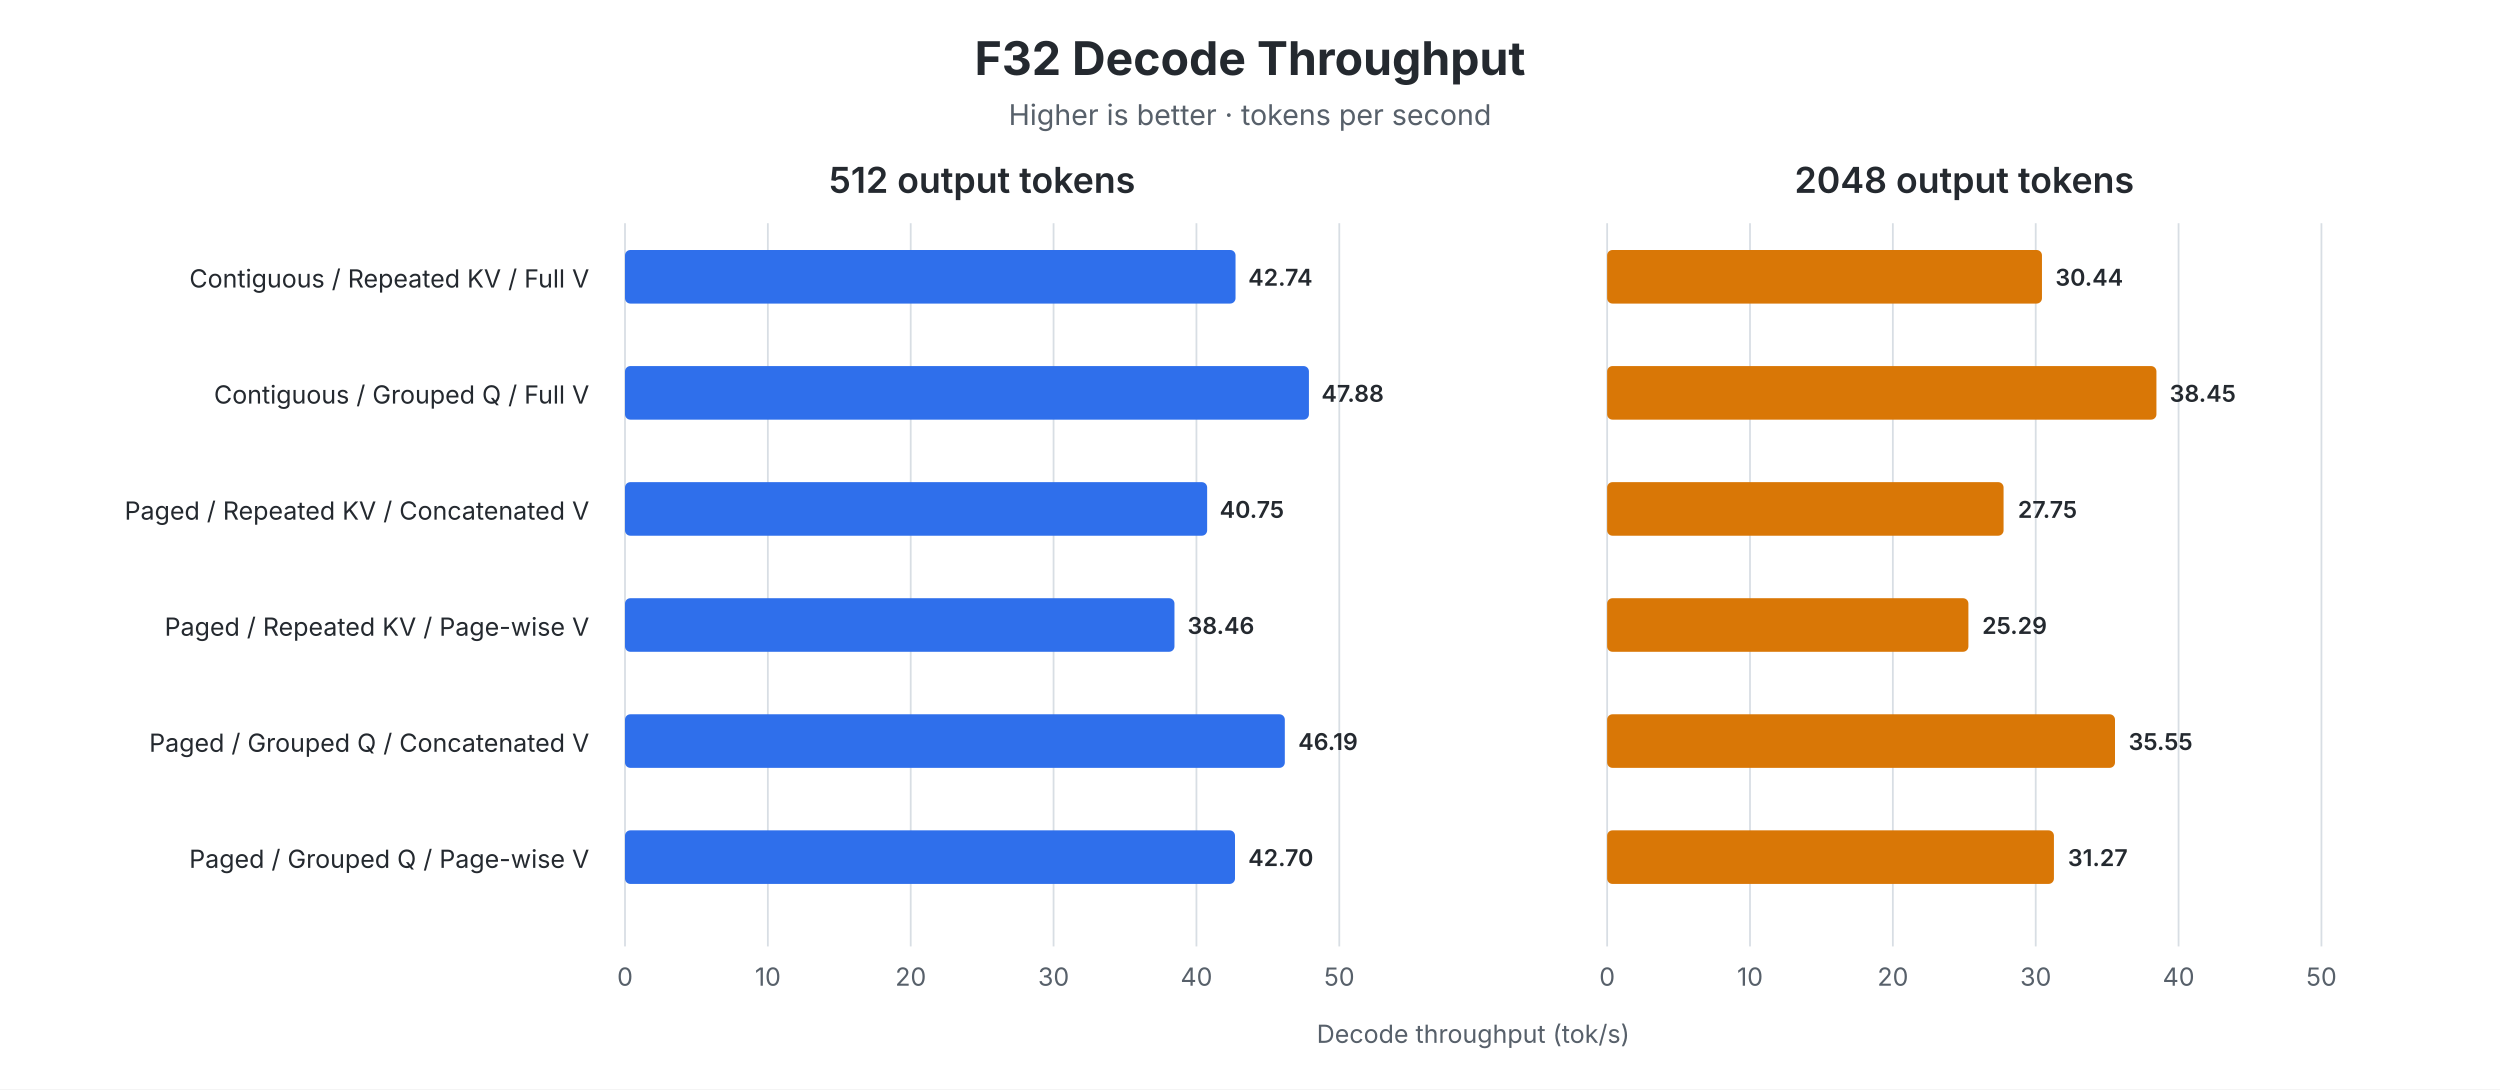
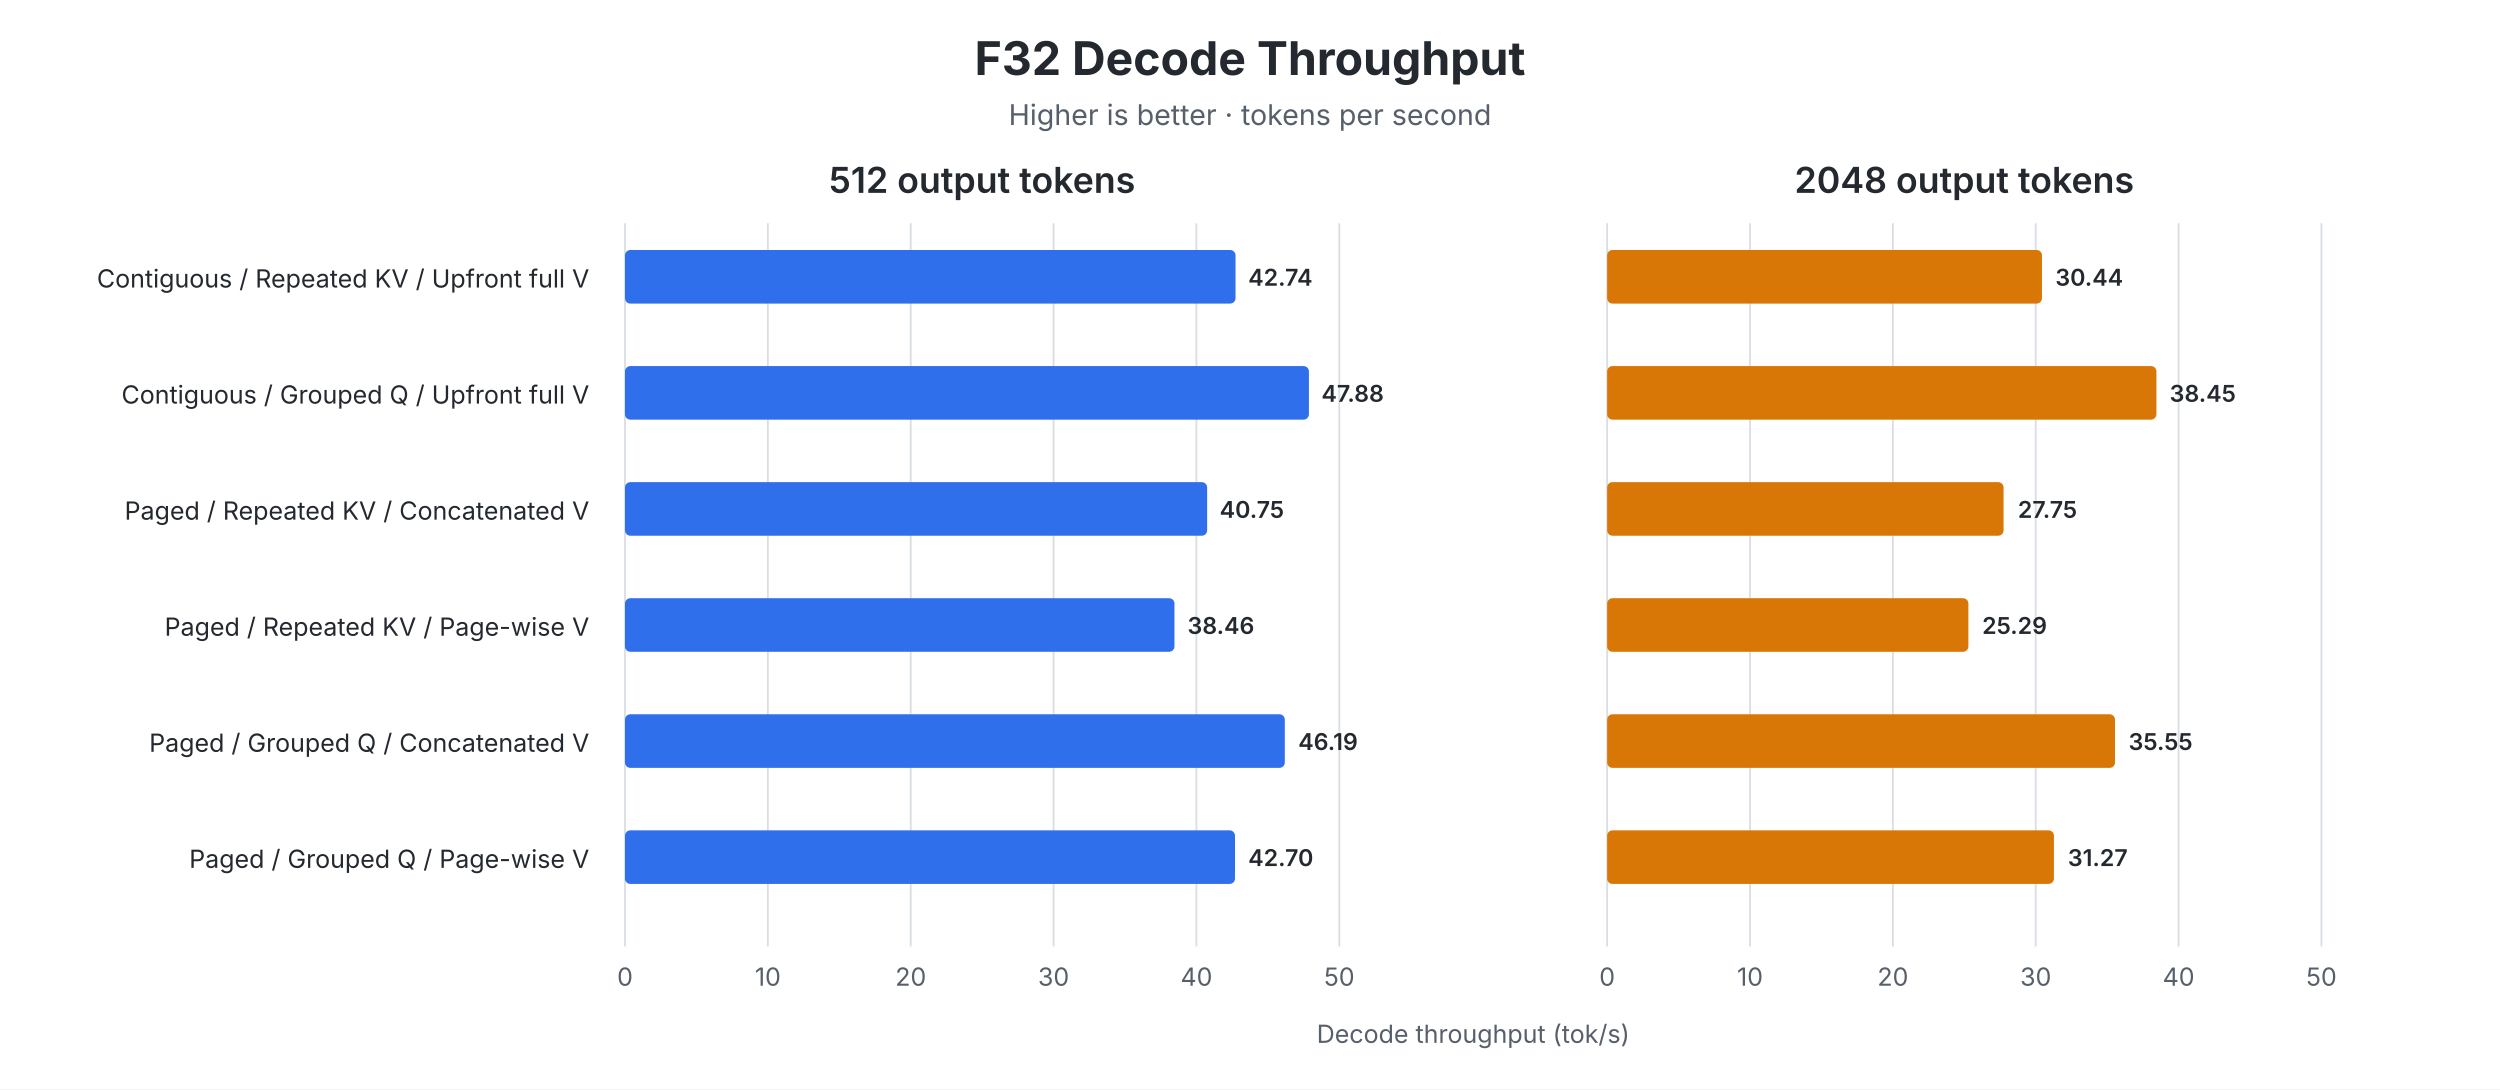
<svg xmlns="http://www.w3.org/2000/svg" width="1400" height="610" viewBox="0 0 1400 610" role="img" aria-labelledby="title desc">
  <rect width="1400" height="610" fill="#fff" />
  <g font-family="-apple-system,BlinkMacSystemFont,Segoe UI,sans-serif" fill="#24292f">
    <text x="700" y="42" text-anchor="middle" font-size="26" font-weight="700">F32 Decode Throughput</text>
    <text x="700" y="70" text-anchor="middle" font-size="16" fill="#57606a">Higher is better · tokens per second</text>
    <text x="550" y="108" text-anchor="middle" font-size="20" font-weight="600">512 output tokens</text>
    <text x="1100" y="108" text-anchor="middle" font-size="20" font-weight="600">2048 output tokens</text>
    <g stroke="#d8dee4" stroke-width="1">
      <line x1="350" y1="125" x2="350" y2="530" />
      <line x1="430" y1="125" x2="430" y2="530" />
      <line x1="510" y1="125" x2="510" y2="530" />
      <line x1="590" y1="125" x2="590" y2="530" />
      <line x1="670" y1="125" x2="670" y2="530" />
      <line x1="750" y1="125" x2="750" y2="530" />
      <line x1="900" y1="125" x2="900" y2="530" />
      <line x1="980" y1="125" x2="980" y2="530" />
      <line x1="1060" y1="125" x2="1060" y2="530" />
      <line x1="1140" y1="125" x2="1140" y2="530" />
      <line x1="1220" y1="125" x2="1220" y2="530" />
      <line x1="1300" y1="125" x2="1300" y2="530" />
    </g>
    <g font-size="14" fill="#57606a" text-anchor="middle">
      <text x="350" y="552">0</text>
      <text x="430" y="552">10</text>
      <text x="510" y="552">20</text>
      <text x="590" y="552">30</text>
      <text x="670" y="552">40</text>
      <text x="750" y="552">50</text>
      <text x="900" y="552">0</text>
      <text x="980" y="552">10</text>
      <text x="1060" y="552">20</text>
      <text x="1140" y="552">30</text>
      <text x="1220" y="552">40</text>
      <text x="1300" y="552">50</text>
    </g>
    <g font-size="14" text-anchor="end">
-       <text x="330" y="161">Contiguous / Repeated KV / Full V</text>
-       <text x="330" y="226">Contiguous / Grouped Q / Full V</text>
+       <text x="330" y="161">Contiguous / Repeated KV / Upfront full V</text>
+       <text x="330" y="226">Contiguous / Grouped Q / Upfront full V</text>
      <text x="330" y="291">Paged / Repeated KV / Concatenated V</text>
      <text x="330" y="356">Paged / Repeated KV / Page-wise V</text>
      <text x="330" y="421">Paged / Grouped Q / Concatenated V</text>
      <text x="330" y="486">Paged / Grouped Q / Page-wise V</text>
    </g>
    <g fill="#2f6feb">
      <rect x="350" y="140" width="341.9" height="30" rx="3" />
      <rect x="350" y="205" width="383.0" height="30" rx="3" />
      <rect x="350" y="270" width="326.0" height="30" rx="3" />
      <rect x="350" y="335" width="307.7" height="30" rx="3" />
      <rect x="350" y="400" width="369.5" height="30" rx="3" />
      <rect x="350" y="465" width="341.6" height="30" rx="3" />
    </g>
    <g fill="#d97706">
      <rect x="900" y="140" width="243.5" height="30" rx="3" />
      <rect x="900" y="205" width="307.6" height="30" rx="3" />
      <rect x="900" y="270" width="222.0" height="30" rx="3" />
      <rect x="900" y="335" width="202.3" height="30" rx="3" />
      <rect x="900" y="400" width="284.4" height="30" rx="3" />
      <rect x="900" y="465" width="250.2" height="30" rx="3" />
    </g>
    <g font-size="13" font-weight="600">
      <text x="699" y="160">42.74</text>
      <text x="740" y="225">47.88</text>
      <text x="683" y="290">40.75</text>
      <text x="665" y="355">38.46</text>
      <text x="727" y="420">46.19</text>
      <text x="699" y="485">42.70</text>
      <text x="1151" y="160">30.44</text>
      <text x="1215" y="225">38.45</text>
      <text x="1130" y="290">27.75</text>
      <text x="1110" y="355">25.29</text>
      <text x="1192" y="420">35.55</text>
      <text x="1158" y="485">31.27</text>
    </g>
    <text x="825" y="584" text-anchor="middle" font-size="14" fill="#57606a">Decode throughput (tok/s)</text>
  </g>
</svg>
